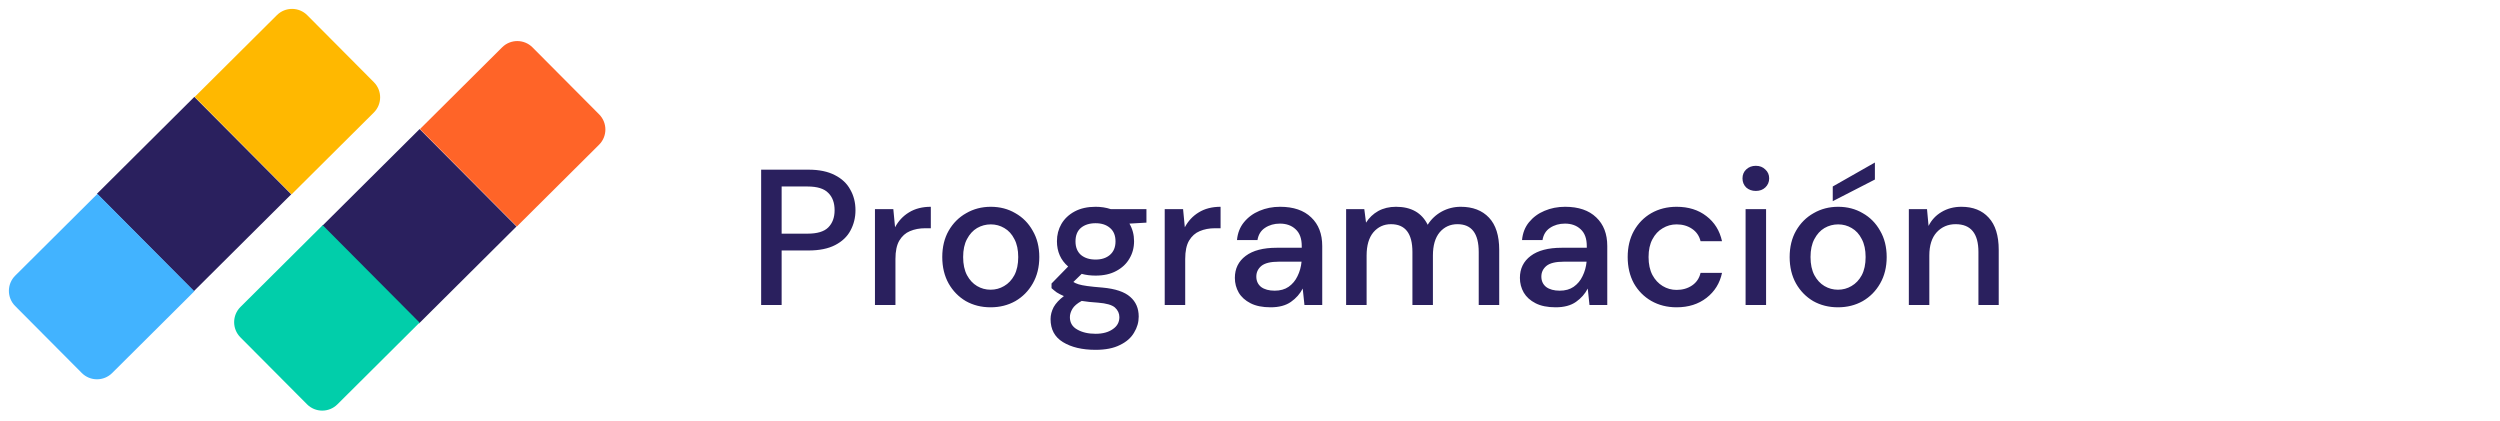
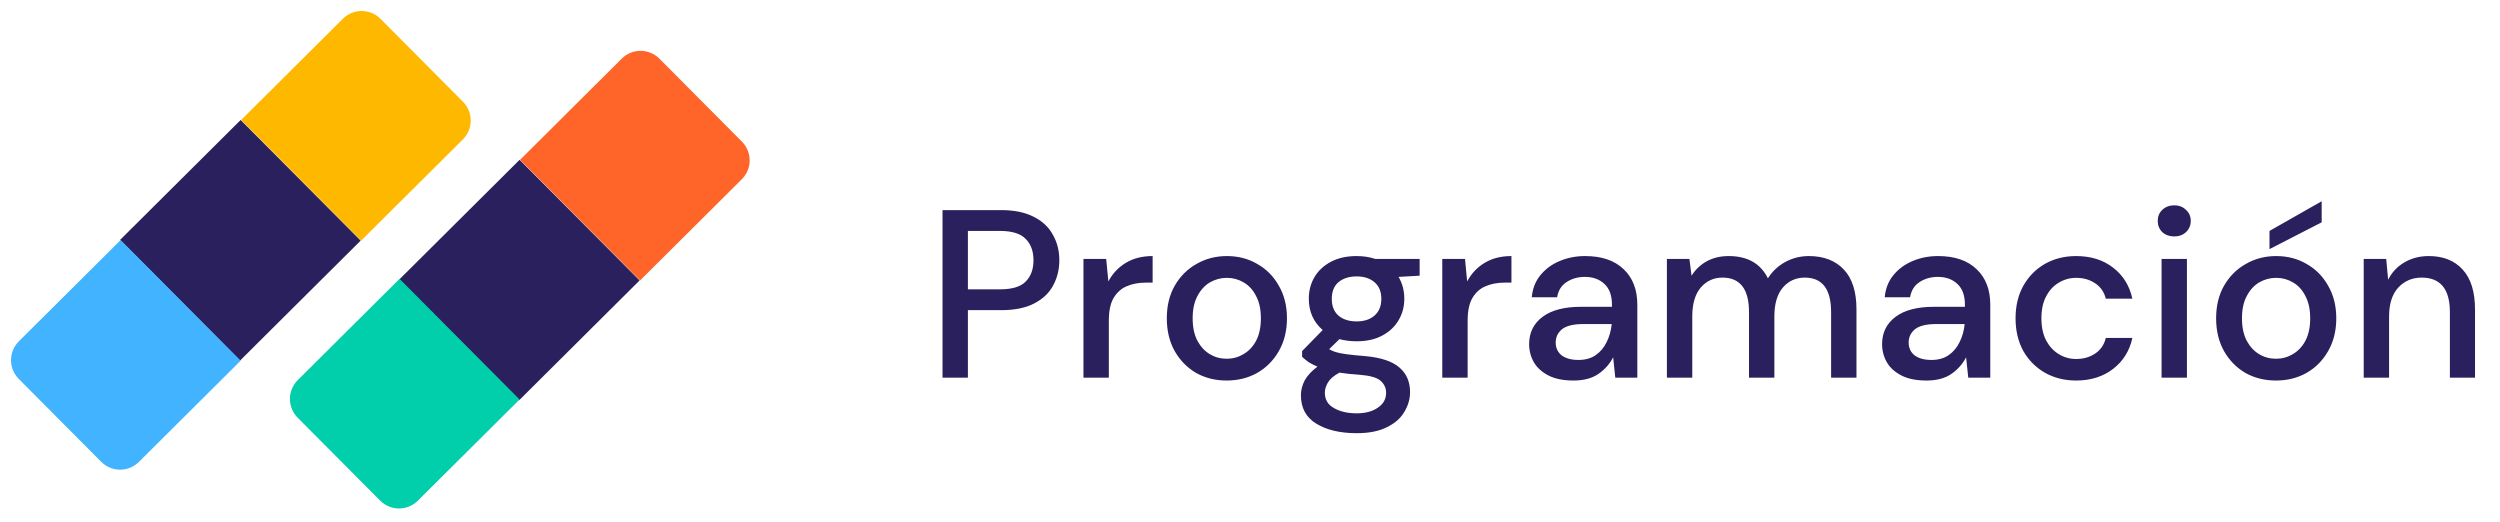
- <svg xmlns="http://www.w3.org/2000/svg" width="582" height="98" viewBox="0 0 582 98" fill="none">
+ <svg xmlns="http://www.w3.org/2000/svg" width="470" height="98" viewBox="0 0 470 98" fill="none">
  <path d="M97.685 30.041L120.245 52.719L97.566 75.279L75.006 52.601L97.685 30.041Z" fill="#2A205E" />
  <path d="M75.117 52.423L97.677 75.102L78.543 94.136C76.585 96.084 73.419 96.075 71.472 94.117L55.964 78.528C54.017 76.57 54.025 73.405 55.983 71.457L75.117 52.423Z" fill="#01CEAA" />
  <path d="M116.9 11.015C118.858 9.068 122.024 9.076 123.972 11.034L139.479 26.623C141.427 28.581 141.418 31.747 139.461 33.694L120.327 52.728L97.766 30.049L116.9 11.015Z" fill="#FF6428" />
  <rect x="45.247" y="22.552" width="31.989" height="31.989" transform="rotate(45.1503 45.2469 22.5518)" fill="#2A205E" />
  <path d="M22.679 45.132L45.239 67.811L26.105 86.844C24.147 88.792 20.981 88.784 19.034 86.826L3.526 71.237C1.579 69.279 1.587 66.113 3.545 64.166L22.679 45.132Z" fill="#42B3FF" />
  <path d="M64.462 3.526C66.42 1.579 69.586 1.587 71.533 3.545L87.041 19.134C88.989 21.092 88.98 24.258 87.022 26.205L67.888 45.239L45.328 22.56L64.462 3.526Z" fill="#FFB800" />
  <path d="M177.195 71V39.5H188.22C190.68 39.5 192.72 39.92 194.34 40.76C195.96 41.57 197.16 42.695 197.94 44.135C198.75 45.545 199.155 47.15 199.155 48.95C199.155 50.66 198.765 52.235 197.985 53.675C197.235 55.085 196.05 56.21 194.43 57.05C192.81 57.89 190.74 58.31 188.22 58.31H181.965V71H177.195ZM181.965 54.395H187.995C190.245 54.395 191.85 53.915 192.81 52.955C193.8 51.965 194.295 50.63 194.295 48.95C194.295 47.21 193.8 45.86 192.81 44.9C191.85 43.91 190.245 43.415 187.995 43.415H181.965V54.395ZM203.69 71V48.68H207.965L208.37 52.91C209.15 51.44 210.23 50.285 211.61 49.445C213.02 48.575 214.715 48.14 216.695 48.14V53.135H215.39C214.07 53.135 212.885 53.36 211.835 53.81C210.815 54.23 209.99 54.965 209.36 56.015C208.76 57.035 208.46 58.46 208.46 60.29V71H203.69ZM230.609 71.54C228.479 71.54 226.559 71.06 224.849 70.1C223.169 69.11 221.834 67.745 220.844 66.005C219.854 64.235 219.359 62.18 219.359 59.84C219.359 57.5 219.854 55.46 220.844 53.72C221.864 51.95 223.229 50.585 224.939 49.625C226.649 48.635 228.554 48.14 230.654 48.14C232.784 48.14 234.689 48.635 236.369 49.625C238.079 50.585 239.429 51.95 240.419 53.72C241.439 55.46 241.949 57.5 241.949 59.84C241.949 62.18 241.439 64.235 240.419 66.005C239.429 67.745 238.079 69.11 236.369 70.1C234.659 71.06 232.739 71.54 230.609 71.54ZM230.609 67.445C231.749 67.445 232.799 67.16 233.759 66.59C234.749 66.02 235.544 65.18 236.144 64.07C236.744 62.93 237.044 61.52 237.044 59.84C237.044 58.16 236.744 56.765 236.144 55.655C235.574 54.515 234.794 53.66 233.804 53.09C232.844 52.52 231.794 52.235 230.654 52.235C229.514 52.235 228.449 52.52 227.459 53.09C226.499 53.66 225.719 54.515 225.119 55.655C224.519 56.765 224.219 58.16 224.219 59.84C224.219 61.52 224.519 62.93 225.119 64.07C225.719 65.18 226.499 66.02 227.459 66.59C228.419 67.16 229.469 67.445 230.609 67.445ZM255.056 64.16C253.886 64.16 252.806 64.025 251.816 63.755L249.881 65.645C250.211 65.855 250.616 66.035 251.096 66.185C251.576 66.335 252.251 66.47 253.121 66.59C253.991 66.71 255.176 66.83 256.676 66.95C259.646 67.22 261.791 67.94 263.111 69.11C264.431 70.25 265.091 71.78 265.091 73.7C265.091 75.02 264.731 76.265 264.011 77.435C263.321 78.635 262.226 79.595 260.726 80.315C259.256 81.065 257.366 81.44 255.056 81.44C251.936 81.44 249.401 80.84 247.451 79.64C245.531 78.47 244.571 76.685 244.571 74.285C244.571 73.355 244.811 72.425 245.291 71.495C245.801 70.595 246.596 69.74 247.676 68.93C247.046 68.66 246.491 68.375 246.011 68.075C245.561 67.745 245.156 67.415 244.796 67.085V66.005L248.666 62.045C246.926 60.545 246.056 58.58 246.056 56.15C246.056 54.68 246.401 53.345 247.091 52.145C247.811 50.915 248.846 49.94 250.196 49.22C251.546 48.5 253.166 48.14 255.056 48.14C256.316 48.14 257.486 48.32 258.566 48.68H266.891V51.83L262.931 52.055C263.651 53.285 264.011 54.65 264.011 56.15C264.011 57.65 263.651 59 262.931 60.2C262.241 61.4 261.221 62.36 259.871 63.08C258.551 63.8 256.946 64.16 255.056 64.16ZM255.056 60.425C256.436 60.425 257.546 60.065 258.386 59.345C259.256 58.595 259.691 57.545 259.691 56.195C259.691 54.815 259.256 53.765 258.386 53.045C257.546 52.325 256.436 51.965 255.056 51.965C253.646 51.965 252.506 52.325 251.636 53.045C250.796 53.765 250.376 54.815 250.376 56.195C250.376 57.545 250.796 58.595 251.636 59.345C252.506 60.065 253.646 60.425 255.056 60.425ZM249.071 73.835C249.071 75.125 249.641 76.085 250.781 76.715C251.921 77.375 253.346 77.705 255.056 77.705C256.706 77.705 258.041 77.345 259.061 76.625C260.081 75.935 260.591 75.005 260.591 73.835C260.591 72.965 260.246 72.215 259.556 71.585C258.866 70.985 257.561 70.61 255.641 70.46C254.201 70.37 252.926 70.235 251.816 70.055C250.766 70.625 250.046 71.24 249.656 71.9C249.266 72.56 249.071 73.205 249.071 73.835ZM271.146 71V48.68H275.421L275.826 52.91C276.606 51.44 277.686 50.285 279.066 49.445C280.476 48.575 282.171 48.14 284.151 48.14V53.135H282.846C281.526 53.135 280.341 53.36 279.291 53.81C278.271 54.23 277.446 54.965 276.816 56.015C276.216 57.035 275.916 58.46 275.916 60.29V71H271.146ZM295.801 71.54C293.911 71.54 292.351 71.225 291.121 70.595C289.891 69.965 288.976 69.14 288.376 68.12C287.776 67.07 287.476 65.93 287.476 64.7C287.476 62.54 288.316 60.83 289.996 59.57C291.676 58.31 294.076 57.68 297.196 57.68H303.046V57.275C303.046 55.535 302.566 54.23 301.606 53.36C300.676 52.49 299.461 52.055 297.961 52.055C296.641 52.055 295.486 52.385 294.496 53.045C293.536 53.675 292.951 54.62 292.741 55.88H287.971C288.121 54.26 288.661 52.88 289.591 51.74C290.551 50.57 291.751 49.685 293.191 49.085C294.661 48.455 296.266 48.14 298.006 48.14C301.126 48.14 303.541 48.965 305.251 50.615C306.961 52.235 307.816 54.455 307.816 57.275V71H303.676L303.271 67.175C302.641 68.405 301.726 69.44 300.526 70.28C299.326 71.12 297.751 71.54 295.801 71.54ZM296.746 67.67C298.036 67.67 299.116 67.37 299.986 66.77C300.886 66.14 301.576 65.315 302.056 64.295C302.566 63.275 302.881 62.15 303.001 60.92H297.691C295.801 60.92 294.451 61.25 293.641 61.91C292.861 62.57 292.471 63.395 292.471 64.385C292.471 65.405 292.846 66.215 293.596 66.815C294.376 67.385 295.426 67.67 296.746 67.67ZM313.377 71V48.68H317.607L318.012 51.83C318.732 50.69 319.677 49.79 320.847 49.13C322.047 48.47 323.427 48.14 324.987 48.14C328.527 48.14 330.987 49.535 332.367 52.325C333.177 51.035 334.257 50.015 335.607 49.265C336.987 48.515 338.472 48.14 340.062 48.14C342.852 48.14 345.042 48.98 346.632 50.66C348.222 52.34 349.017 54.845 349.017 58.175V71H344.247V58.67C344.247 54.35 342.597 52.19 339.297 52.19C337.617 52.19 336.237 52.82 335.157 54.08C334.107 55.34 333.582 57.14 333.582 59.48V71H328.812V58.67C328.812 54.35 327.147 52.19 323.817 52.19C322.167 52.19 320.802 52.82 319.722 54.08C318.672 55.34 318.147 57.14 318.147 59.48V71H313.377ZM362.158 71.54C360.268 71.54 358.708 71.225 357.478 70.595C356.248 69.965 355.333 69.14 354.733 68.12C354.133 67.07 353.833 65.93 353.833 64.7C353.833 62.54 354.673 60.83 356.353 59.57C358.033 58.31 360.433 57.68 363.553 57.68H369.403V57.275C369.403 55.535 368.923 54.23 367.963 53.36C367.033 52.49 365.818 52.055 364.318 52.055C362.998 52.055 361.843 52.385 360.853 53.045C359.893 53.675 359.308 54.62 359.098 55.88H354.328C354.478 54.26 355.018 52.88 355.948 51.74C356.908 50.57 358.108 49.685 359.548 49.085C361.018 48.455 362.623 48.14 364.363 48.14C367.483 48.14 369.898 48.965 371.608 50.615C373.318 52.235 374.173 54.455 374.173 57.275V71H370.033L369.628 67.175C368.998 68.405 368.083 69.44 366.883 70.28C365.683 71.12 364.108 71.54 362.158 71.54ZM363.103 67.67C364.393 67.67 365.473 67.37 366.343 66.77C367.243 66.14 367.933 65.315 368.413 64.295C368.923 63.275 369.238 62.15 369.358 60.92H364.048C362.158 60.92 360.808 61.25 359.998 61.91C359.218 62.57 358.828 63.395 358.828 64.385C358.828 65.405 359.203 66.215 359.953 66.815C360.733 67.385 361.783 67.67 363.103 67.67ZM390.31 71.54C388.12 71.54 386.155 71.045 384.415 70.055C382.705 69.065 381.355 67.7 380.365 65.96C379.405 64.19 378.925 62.15 378.925 59.84C378.925 57.53 379.405 55.505 380.365 53.765C381.355 51.995 382.705 50.615 384.415 49.625C386.155 48.635 388.12 48.14 390.31 48.14C393.07 48.14 395.38 48.86 397.24 50.3C399.13 51.74 400.345 53.69 400.885 56.15H395.89C395.59 54.92 394.93 53.96 393.91 53.27C392.89 52.58 391.69 52.235 390.31 52.235C389.14 52.235 388.06 52.535 387.07 53.135C386.08 53.705 385.285 54.56 384.685 55.7C384.085 56.81 383.785 58.19 383.785 59.84C383.785 61.49 384.085 62.885 384.685 64.025C385.285 65.135 386.08 65.99 387.07 66.59C388.06 67.19 389.14 67.49 390.31 67.49C391.69 67.49 392.89 67.145 393.91 66.455C394.93 65.765 395.59 64.79 395.89 63.53H400.885C400.375 65.93 399.175 67.865 397.285 69.335C395.395 70.805 393.07 71.54 390.31 71.54ZM408.758 44.45C407.858 44.45 407.108 44.18 406.508 43.64C405.938 43.07 405.653 42.365 405.653 41.525C405.653 40.685 405.938 39.995 406.508 39.455C407.108 38.885 407.858 38.6 408.758 38.6C409.658 38.6 410.393 38.885 410.963 39.455C411.563 39.995 411.863 40.685 411.863 41.525C411.863 42.365 411.563 43.07 410.963 43.64C410.393 44.18 409.658 44.45 408.758 44.45ZM406.373 71V48.68H411.143V71H406.373ZM427.88 71.54C425.75 71.54 423.83 71.06 422.12 70.1C420.44 69.11 419.105 67.745 418.115 66.005C417.125 64.235 416.63 62.18 416.63 59.84C416.63 57.5 417.125 55.46 418.115 53.72C419.135 51.95 420.5 50.585 422.21 49.625C423.92 48.635 425.825 48.14 427.925 48.14C430.055 48.14 431.96 48.635 433.64 49.625C435.35 50.585 436.7 51.95 437.69 53.72C438.71 55.46 439.22 57.5 439.22 59.84C439.22 62.18 438.71 64.235 437.69 66.005C436.7 67.745 435.35 69.11 433.64 70.1C431.93 71.06 430.01 71.54 427.88 71.54ZM427.88 67.445C429.02 67.445 430.07 67.16 431.03 66.59C432.02 66.02 432.815 65.18 433.415 64.07C434.015 62.93 434.315 61.52 434.315 59.84C434.315 58.16 434.015 56.765 433.415 55.655C432.845 54.515 432.065 53.66 431.075 53.09C430.115 52.52 429.065 52.235 427.925 52.235C426.785 52.235 425.72 52.52 424.73 53.09C423.77 53.66 422.99 54.515 422.39 55.655C421.79 56.765 421.49 58.16 421.49 59.84C421.49 61.52 421.79 62.93 422.39 64.07C422.99 65.18 423.77 66.02 424.73 66.59C425.69 67.16 426.74 67.445 427.88 67.445ZM426.665 46.835V43.415L436.475 37.835V41.795L426.665 46.835ZM444.378 71V48.68H448.608L448.968 52.595C449.658 51.215 450.663 50.135 451.983 49.355C453.333 48.545 454.878 48.14 456.618 48.14C459.318 48.14 461.433 48.98 462.963 50.66C464.523 52.34 465.303 54.845 465.303 58.175V71H460.578V58.67C460.578 54.35 458.808 52.19 455.268 52.19C453.498 52.19 452.028 52.82 450.858 54.08C449.718 55.34 449.148 57.14 449.148 59.48V71H444.378Z" fill="#2A205E" />
</svg>
